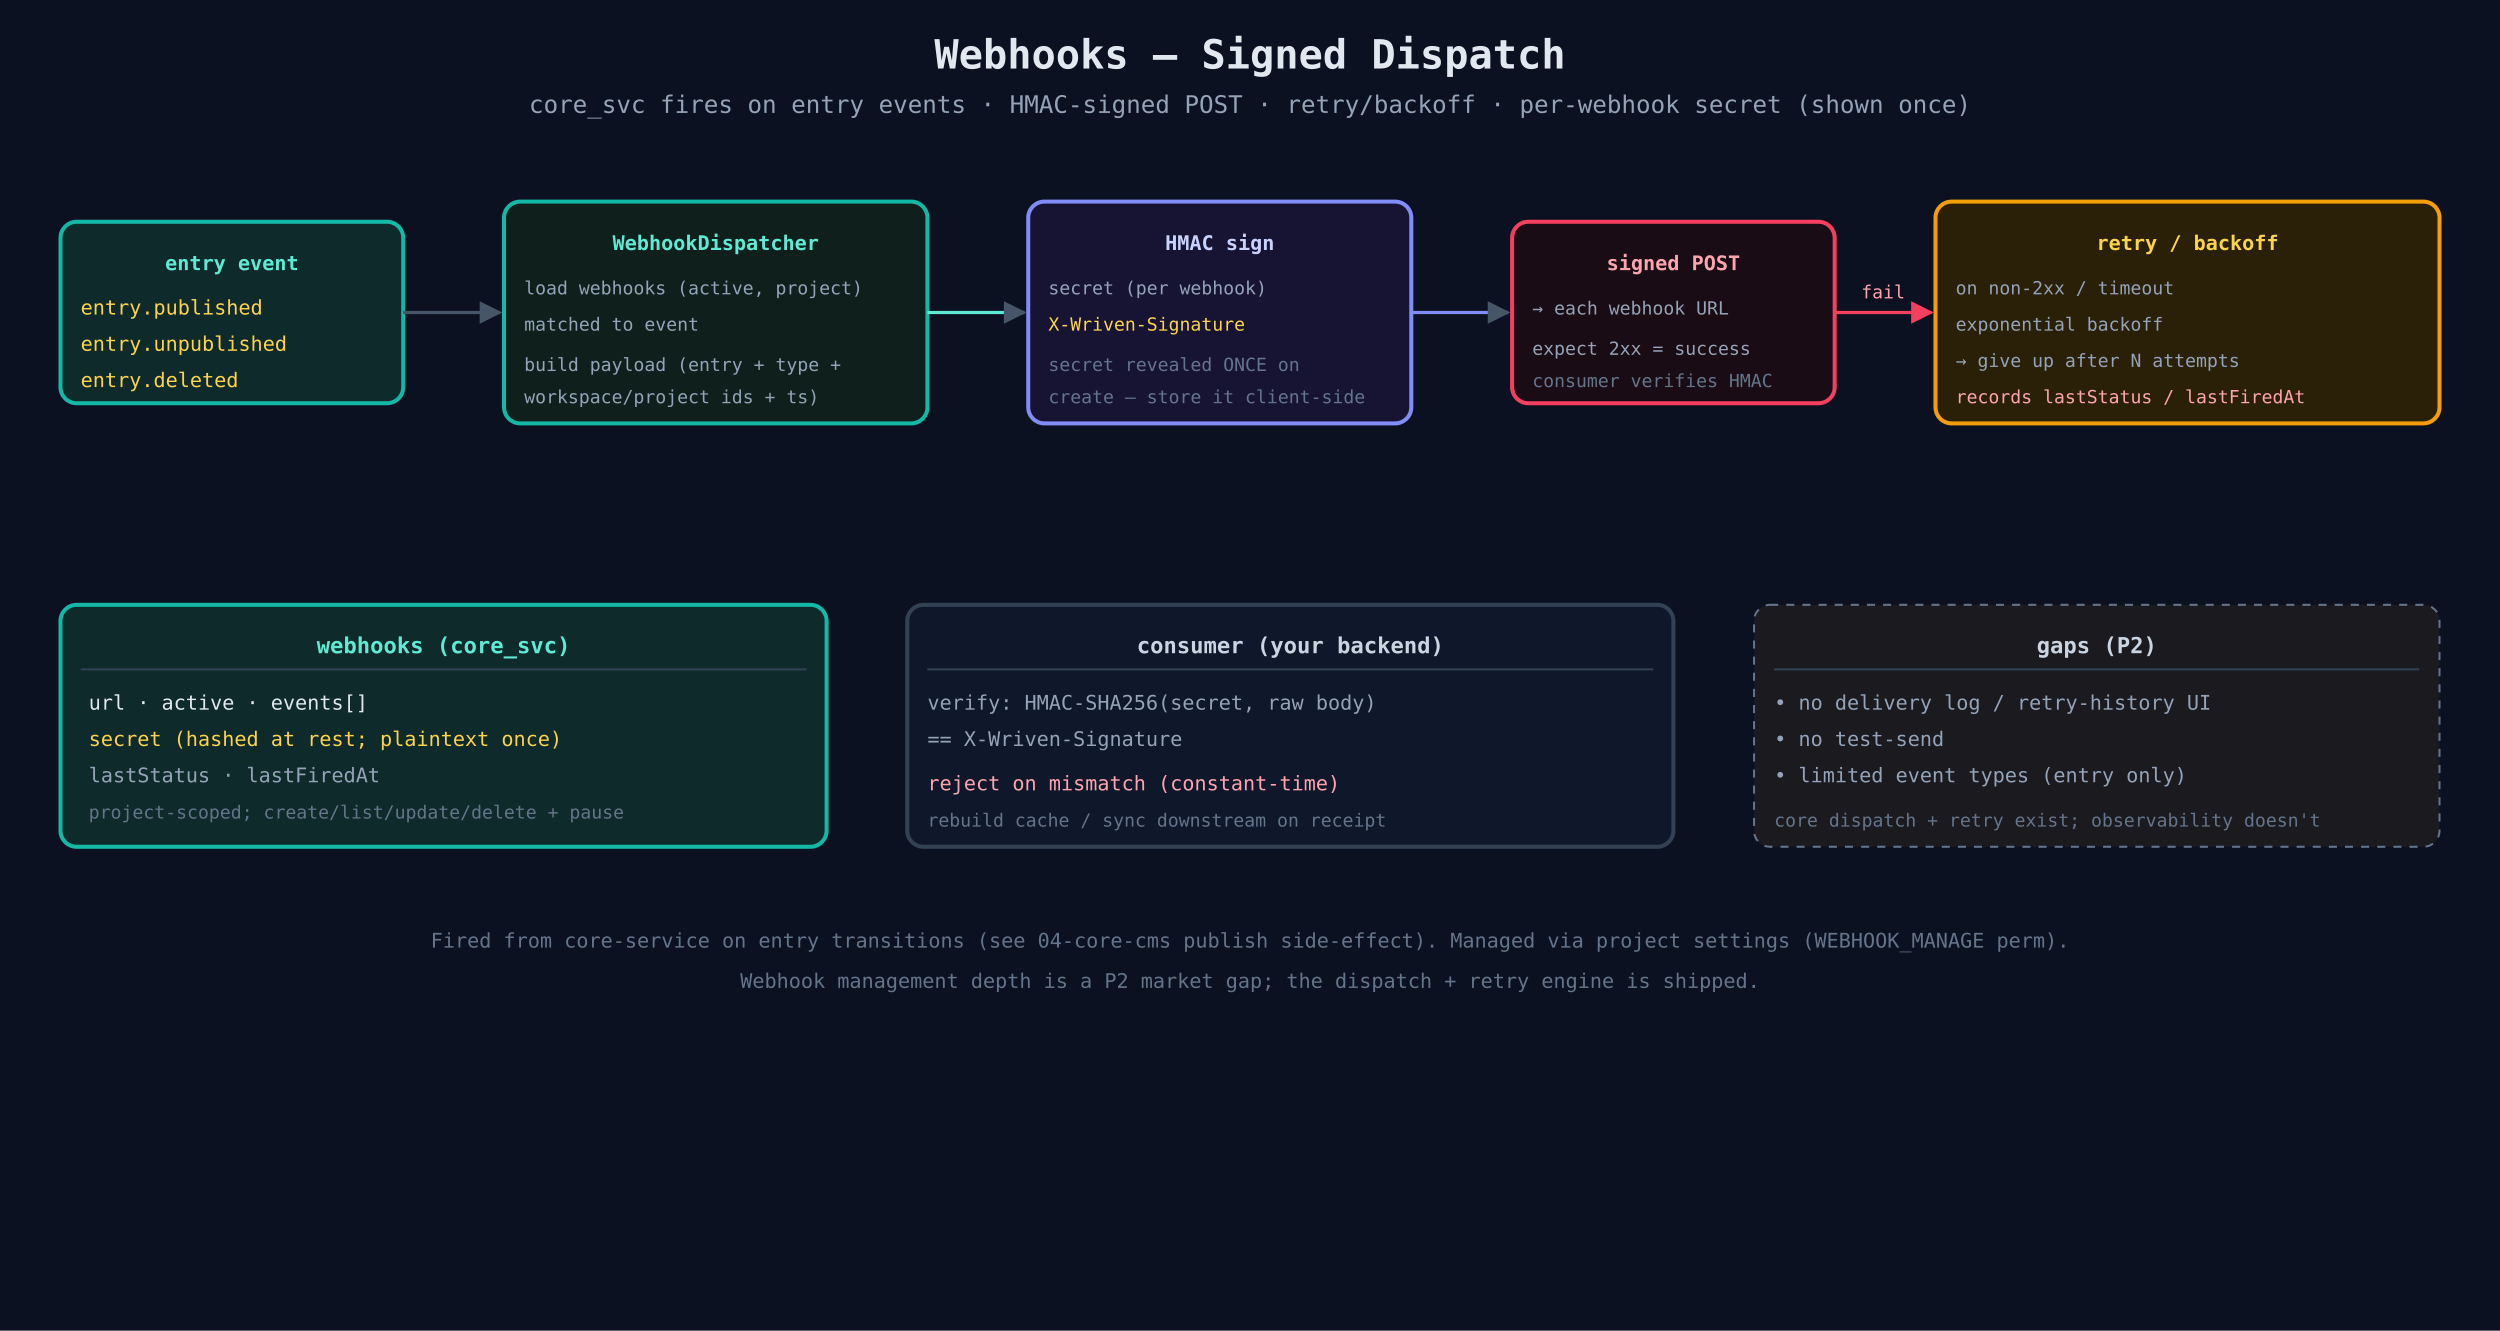
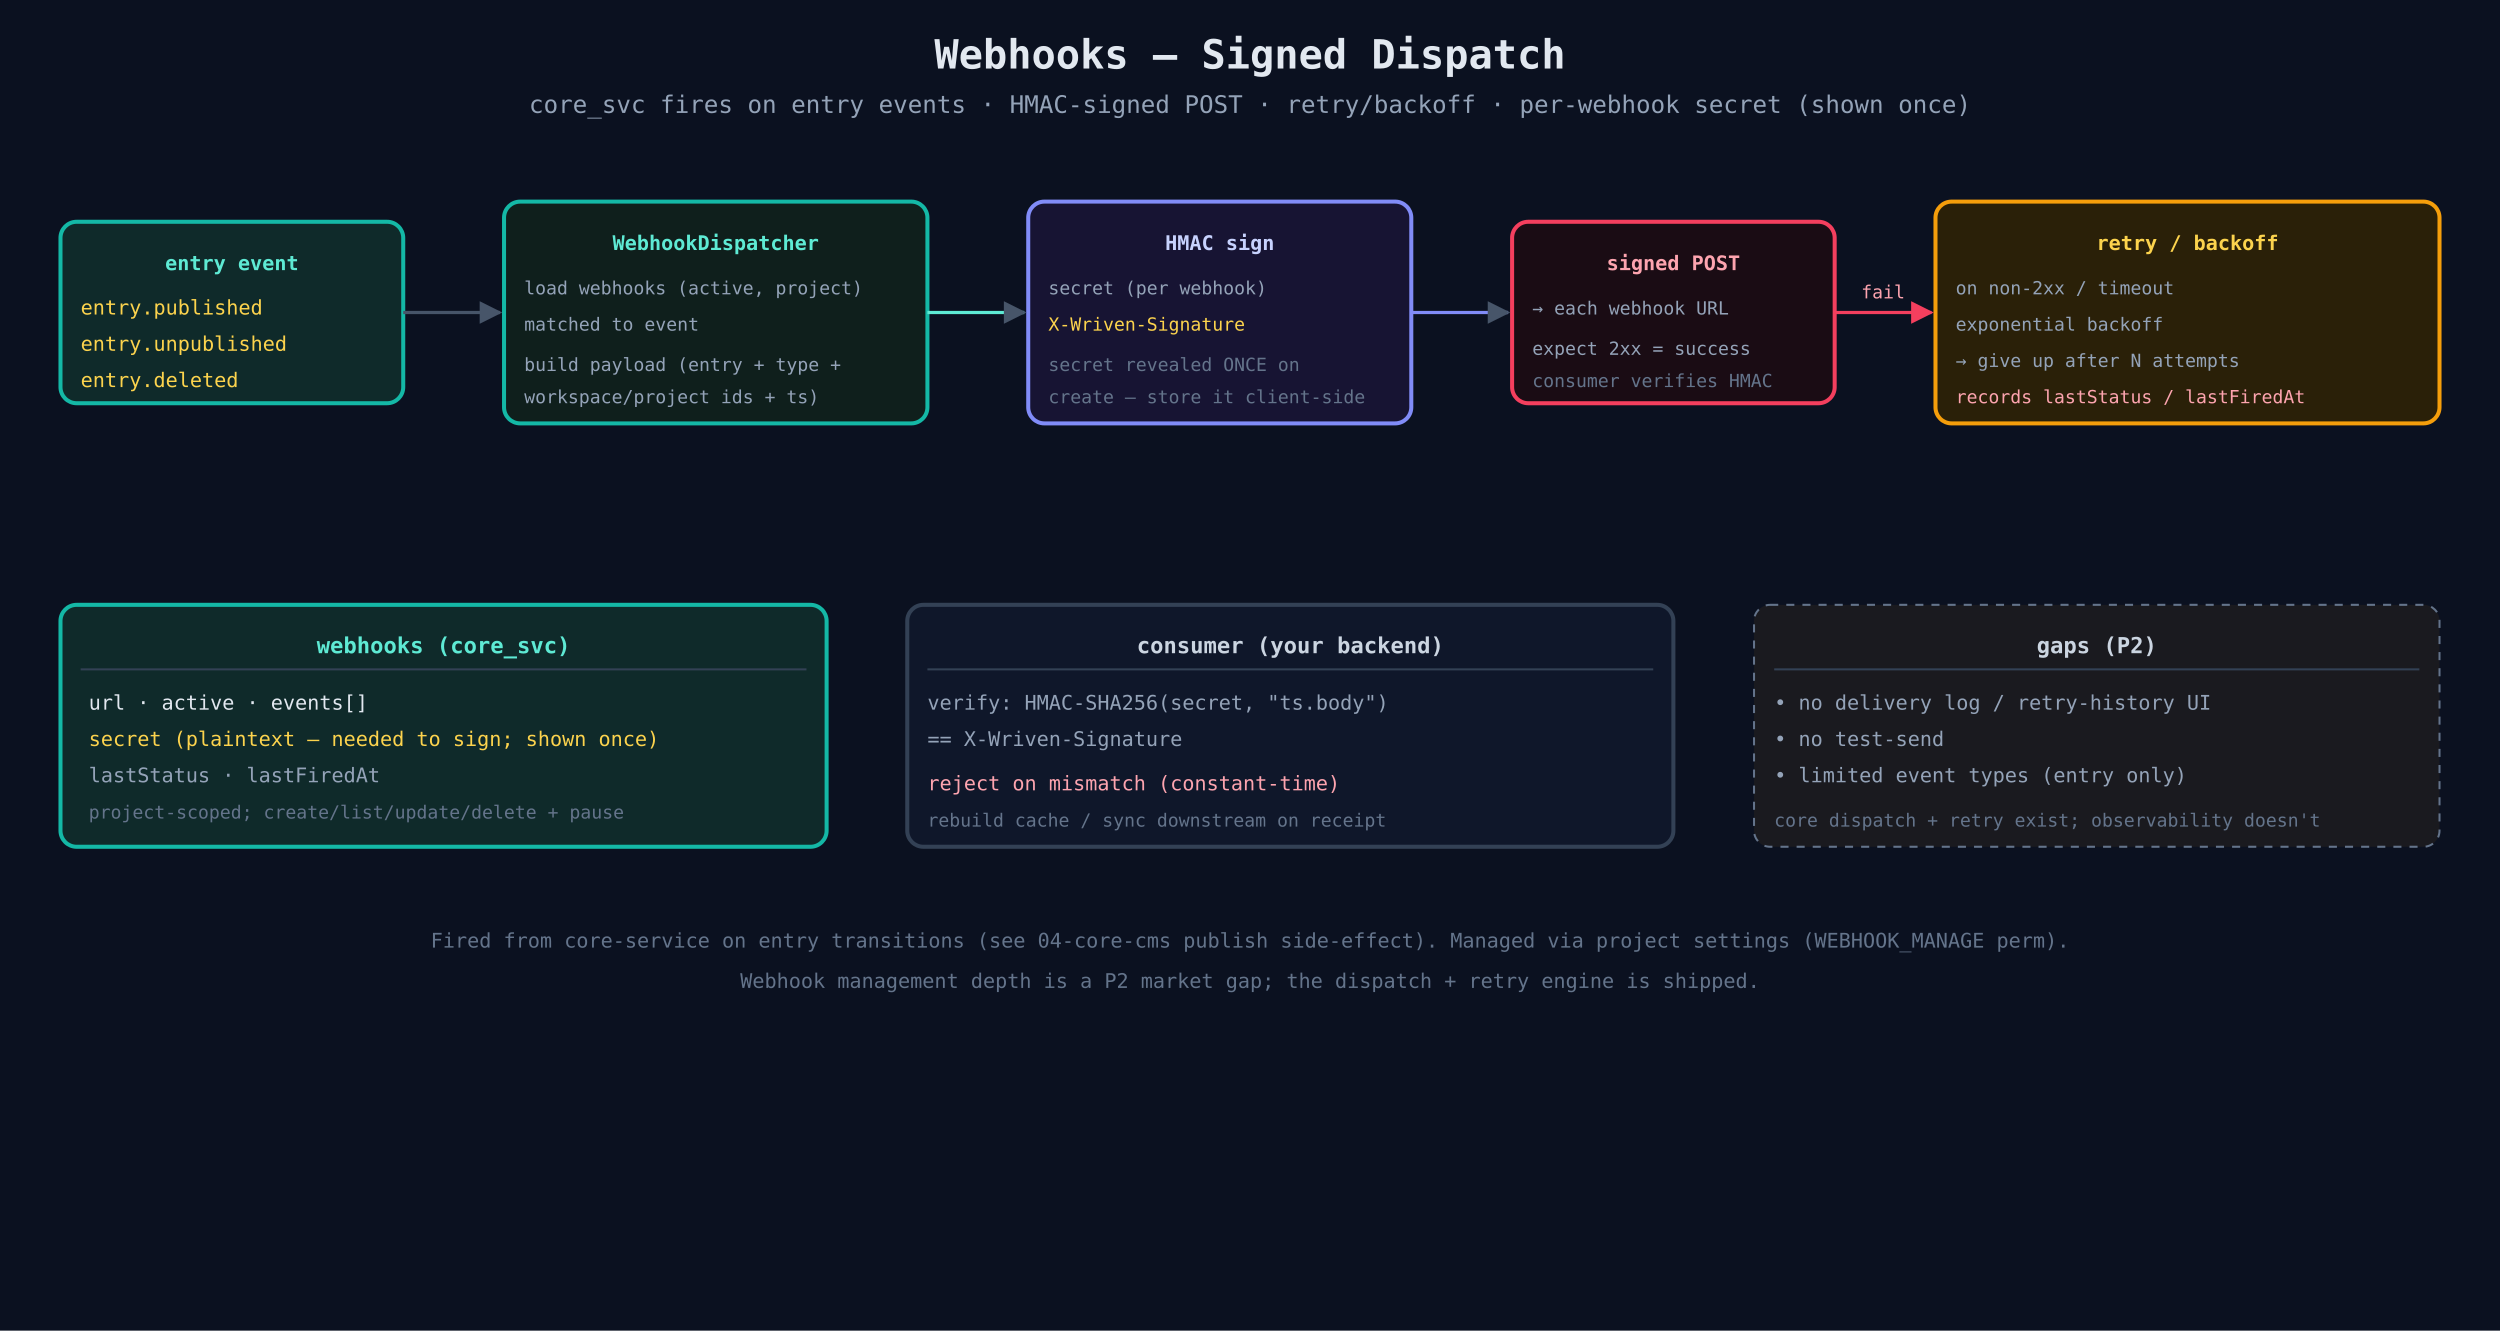
<svg xmlns="http://www.w3.org/2000/svg" viewBox="0 0 1240 660" font-family="ui-monospace, SFMono-Regular, Menlo, Consolas, monospace" font-size="12">
  <defs>
    <marker id="a" viewBox="0 0 10 10" refX="9" refY="5" markerWidth="7" markerHeight="7" orient="auto-start-reverse">
      <path d="M0,0 L10,5 L0,10 z" fill="#475569" />
    </marker>
    <marker id="ar" viewBox="0 0 10 10" refX="9" refY="5" markerWidth="7" markerHeight="7" orient="auto-start-reverse">
      <path d="M0,0 L10,5 L0,10 z" fill="#f43f5e" />
    </marker>
  </defs>
  <rect width="1240" height="660" fill="#0b1120" />
  <text x="620" y="34" text-anchor="middle" fill="#e2e8f0" font-size="20" font-weight="bold">Webhooks — Signed Dispatch</text>
  <text x="620" y="56" text-anchor="middle" fill="#94a3b8" font-size="12">core_svc fires on entry events · HMAC-signed POST · retry/backoff · per-webhook secret (shown once)</text>
  <g>
    <rect x="30" y="110" width="170" height="90" rx="8" fill="#0f2a2a" stroke="#14b8a6" stroke-width="2" />
    <text x="115" y="134" text-anchor="middle" fill="#5eead4" font-size="10" font-weight="bold">entry event</text>
    <text x="40" y="156" fill="#fcd34d" font-size="10">entry.published</text>
    <text x="40" y="174" fill="#fcd34d" font-size="10">entry.unpublished</text>
    <text x="40" y="192" fill="#fcd34d" font-size="10">entry.deleted</text>
  </g>
  <g>
    <rect x="250" y="100" width="210" height="110" rx="8" fill="#0f1f1c" stroke="#14b8a6" stroke-width="2" />
    <text x="355" y="124" text-anchor="middle" fill="#5eead4" font-size="10" font-weight="bold">WebhookDispatcher</text>
    <text x="260" y="146" fill="#94a3b8" font-size="9">load webhooks (active, project)</text>
    <text x="260" y="164" fill="#94a3b8" font-size="9">matched to event</text>
    <text x="260" y="184" fill="#94a3b8" font-size="9">build payload (entry + type +</text>
    <text x="260" y="200" fill="#94a3b8" font-size="9">workspace/project ids + ts)</text>
  </g>
  <g>
    <rect x="510" y="100" width="190" height="110" rx="8" fill="#171433" stroke="#818cf8" stroke-width="2" />
    <text x="605" y="124" text-anchor="middle" fill="#c7d2fe" font-size="10" font-weight="bold">HMAC sign</text>
    <text x="520" y="146" fill="#94a3b8" font-size="9">secret (per webhook)</text>
    <text x="520" y="164" fill="#fcd34d" font-size="9">X-Wriven-Signature</text>
    <text x="520" y="184" fill="#64748b" font-size="9">secret revealed ONCE on</text>
    <text x="520" y="200" fill="#64748b" font-size="9">create — store it client-side</text>
  </g>
  <g>
    <rect x="750" y="110" width="160" height="90" rx="8" fill="#1a0c14" stroke="#f43f5e" stroke-width="2" />
    <text x="830" y="134" text-anchor="middle" fill="#fda4af" font-size="10" font-weight="bold">signed POST</text>
    <text x="760" y="156" fill="#94a3b8" font-size="9">→ each webhook URL</text>
    <text x="760" y="176" fill="#94a3b8" font-size="9">expect 2xx = success</text>
    <text x="760" y="192" fill="#64748b" font-size="9">consumer verifies HMAC</text>
  </g>
  <g>
    <rect x="960" y="100" width="250" height="110" rx="8" fill="#2a2008" stroke="#f59e0b" stroke-width="2" />
    <text x="1085" y="124" text-anchor="middle" fill="#fcd34d" font-size="10" font-weight="bold">retry / backoff</text>
    <text x="970" y="146" fill="#94a3b8" font-size="9">on non-2xx / timeout</text>
    <text x="970" y="164" fill="#94a3b8" font-size="9">exponential backoff</text>
    <text x="970" y="182" fill="#94a3b8" font-size="9">→ give up after N attempts</text>
    <text x="970" y="200" fill="#fda4af" font-size="9">records lastStatus / lastFiredAt</text>
  </g>
  <line x1="200" y1="155" x2="248" y2="155" stroke="#475569" stroke-width="1.6" marker-end="url(#a)" />
  <line x1="460" y1="155" x2="508" y2="155" stroke="#5eead4" stroke-width="1.6" marker-end="url(#a)" />
  <line x1="700" y1="155" x2="748" y2="155" stroke="#818cf8" stroke-width="1.6" marker-end="url(#a)" />
  <line x1="910" y1="155" x2="958" y2="155" stroke="#f43f5e" stroke-width="1.6" marker-end="url(#ar)" />
  <text x="934" y="148" text-anchor="middle" fill="#fda4af" font-size="9">fail</text>
  <g>
    <rect x="30" y="300" width="380" height="120" rx="8" fill="#0f2a2a" stroke="#14b8a6" stroke-width="2" />
    <text x="220" y="324" text-anchor="middle" fill="#5eead4" font-size="11" font-weight="bold">webhooks (core_svc)</text>
    <line x1="40" y1="332" x2="400" y2="332" stroke="#334155" />
    <text x="44" y="352" fill="#e2e8f0" font-size="10">url · active · events[]</text>
-     <text x="44" y="370" fill="#fcd34d" font-size="10">secret (hashed at rest; plaintext once)</text>
+     <text x="44" y="370" fill="#fcd34d" font-size="10">secret (plaintext — needed to sign; shown once)</text>
    <text x="44" y="388" fill="#94a3b8" font-size="10">lastStatus · lastFiredAt</text>
    <text x="44" y="406" fill="#64748b" font-size="9">project-scoped; create/list/update/delete + pause</text>
  </g>
  <g>
    <rect x="450" y="300" width="380" height="120" rx="8" fill="#0f172a" stroke="#334155" stroke-width="2" />
    <text x="640" y="324" text-anchor="middle" fill="#cbd5e1" font-size="11" font-weight="bold">consumer (your backend)</text>
    <line x1="460" y1="332" x2="820" y2="332" stroke="#334155" />
-     <text x="460" y="352" fill="#94a3b8" font-size="10">verify: HMAC-SHA256(secret, raw body)</text>
+     <text x="460" y="352" fill="#94a3b8" font-size="10">verify: HMAC-SHA256(secret, "ts.body")</text>
    <text x="460" y="370" fill="#94a3b8" font-size="10">== X-Wriven-Signature</text>
    <text x="460" y="392" fill="#fda4af" font-size="10">reject on mismatch (constant-time)</text>
    <text x="460" y="410" fill="#64748b" font-size="9">rebuild cache / sync downstream on receipt</text>
  </g>
  <g>
    <rect x="870" y="300" width="340" height="120" rx="8" fill="#1a1a1f" stroke="#64748b" stroke-dasharray="4 4" />
    <text x="1040" y="324" text-anchor="middle" fill="#cbd5e1" font-size="11" font-weight="bold">gaps (P2)</text>
    <line x1="880" y1="332" x2="1200" y2="332" stroke="#334155" />
    <text x="880" y="352" fill="#94a3b8" font-size="10">• no delivery log / retry-history UI</text>
    <text x="880" y="370" fill="#94a3b8" font-size="10">• no test-send</text>
    <text x="880" y="388" fill="#94a3b8" font-size="10">• limited event types (entry only)</text>
    <text x="880" y="410" fill="#64748b" font-size="9">core dispatch + retry exist; observability doesn't</text>
  </g>
  <text x="620" y="470" text-anchor="middle" fill="#64748b" font-size="10">Fired from core-service on entry transitions (see 04-core-cms publish side-effect). Managed via project settings (WEBHOOK_MANAGE perm).</text>
  <text x="620" y="490" text-anchor="middle" fill="#64748b" font-size="10">Webhook management depth is a P2 market gap; the dispatch + retry engine is shipped.</text>
</svg>
